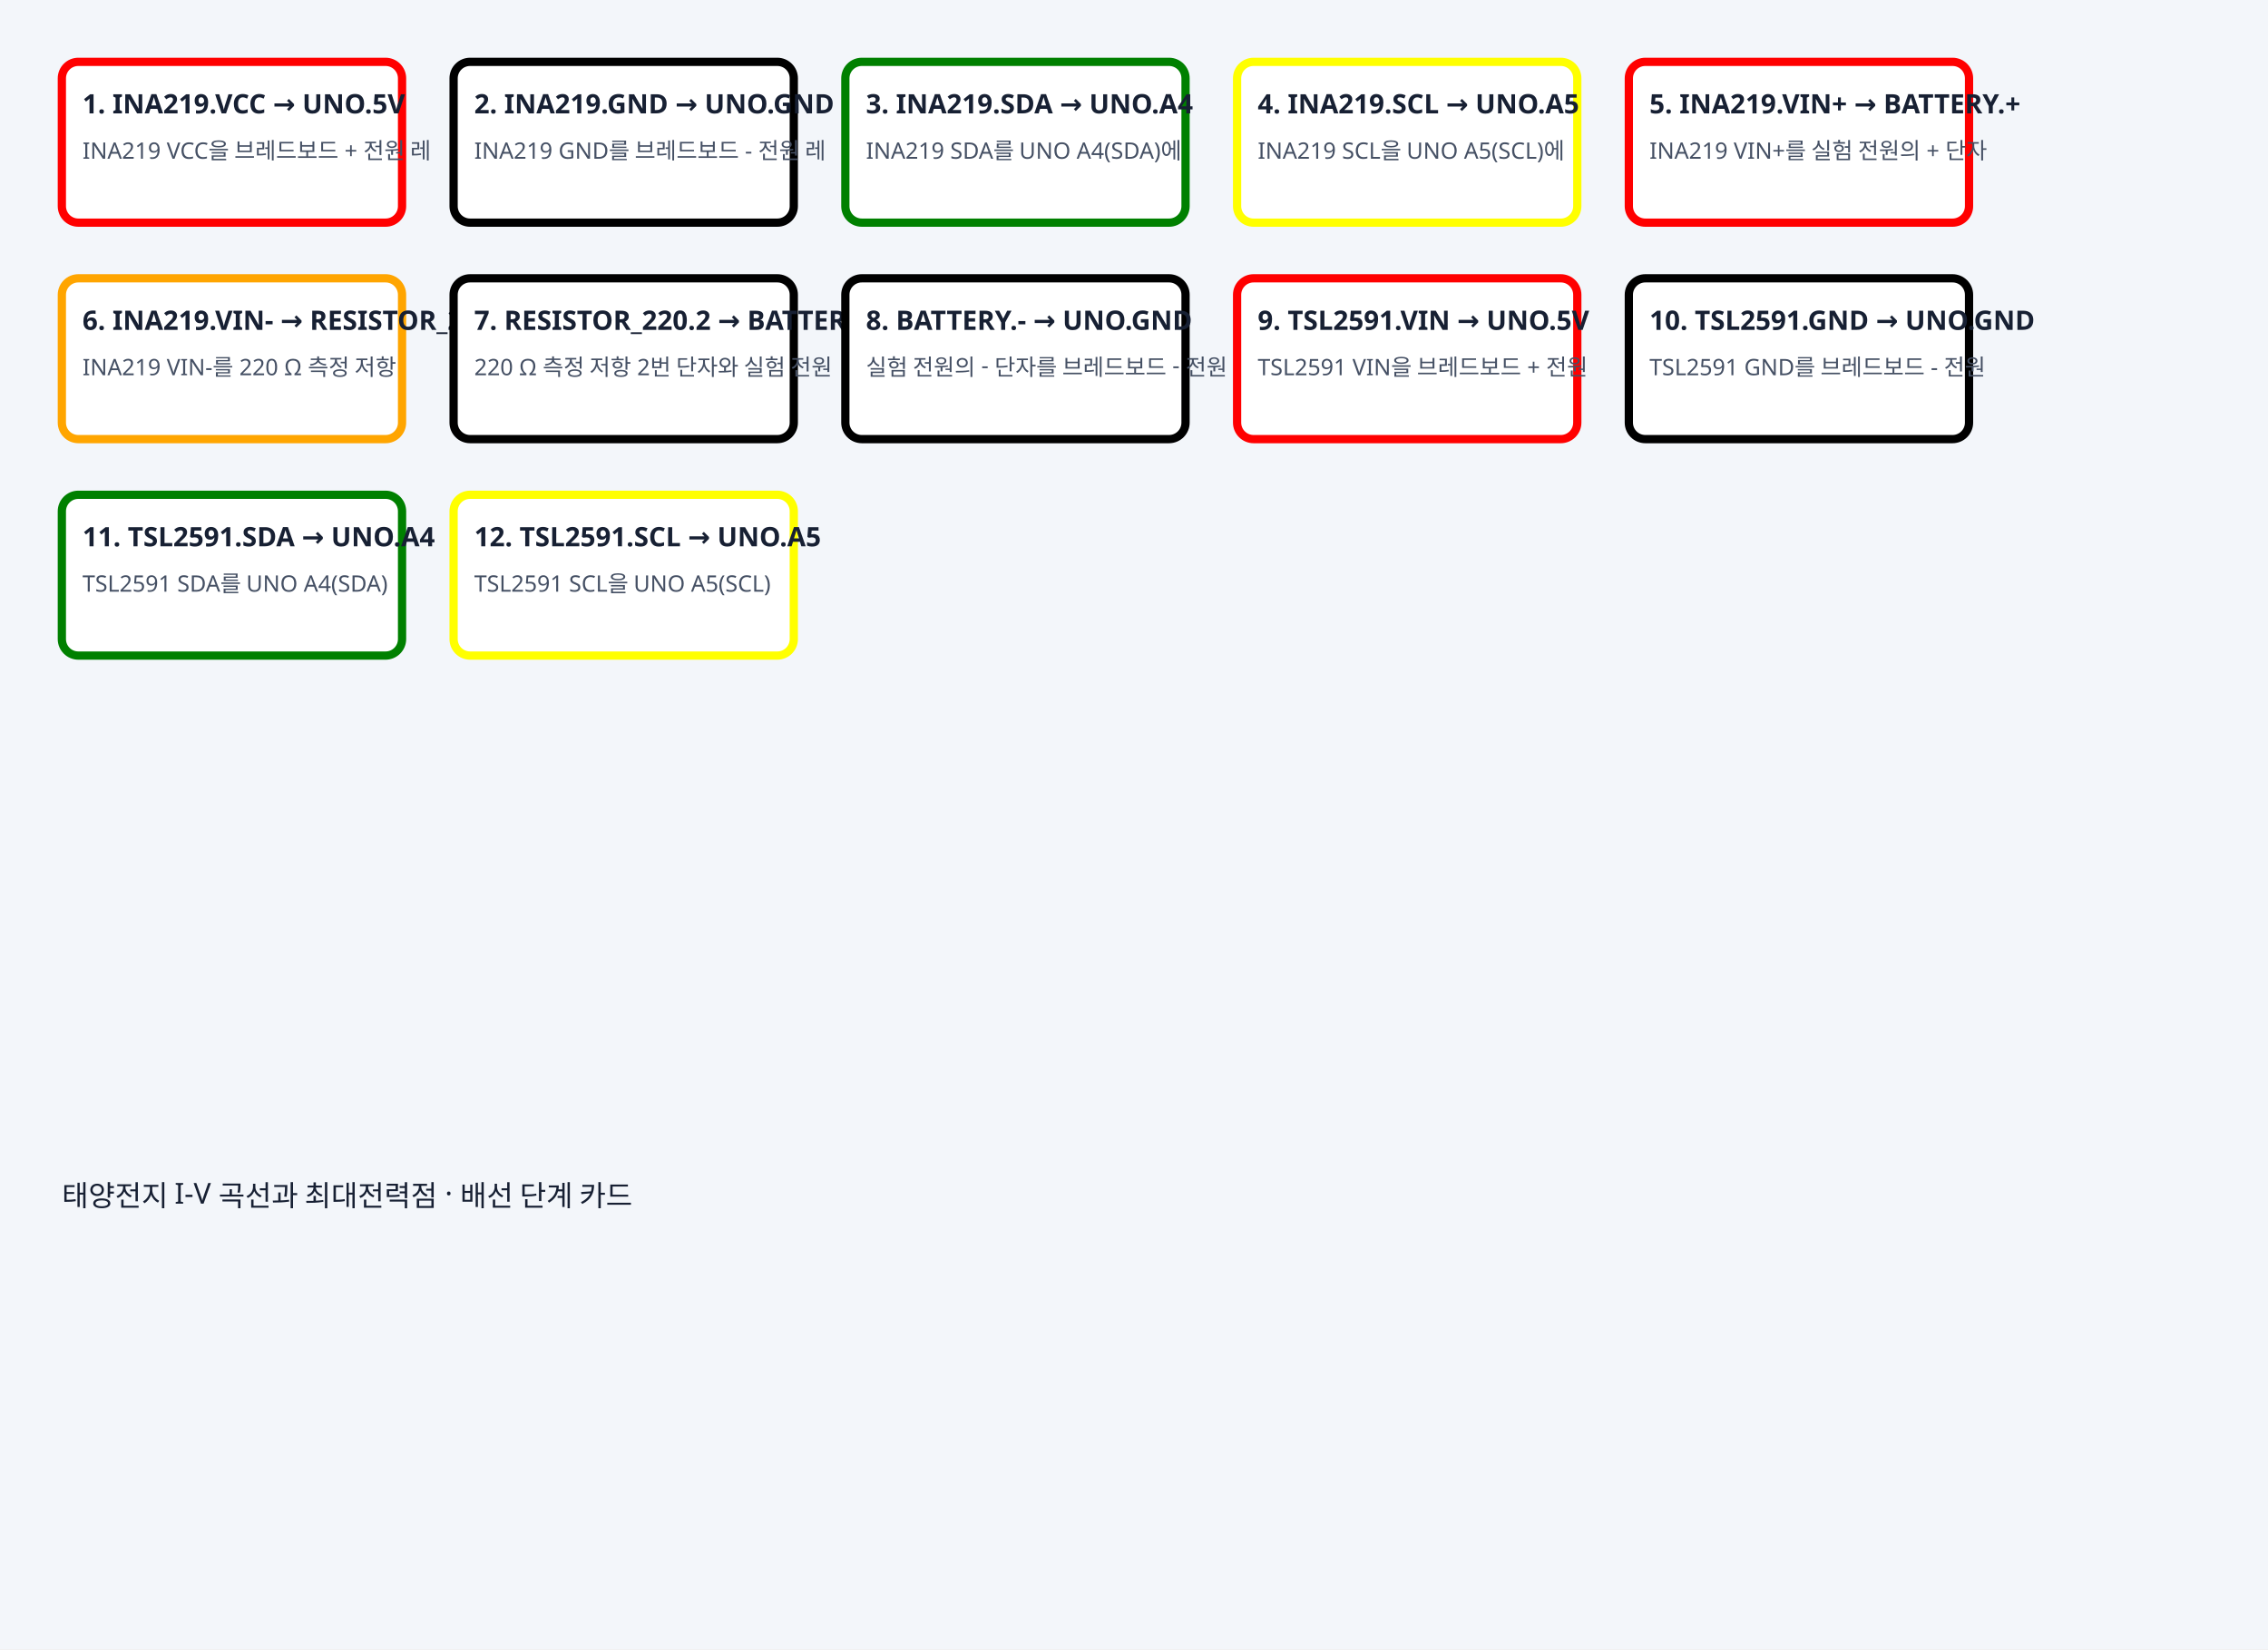
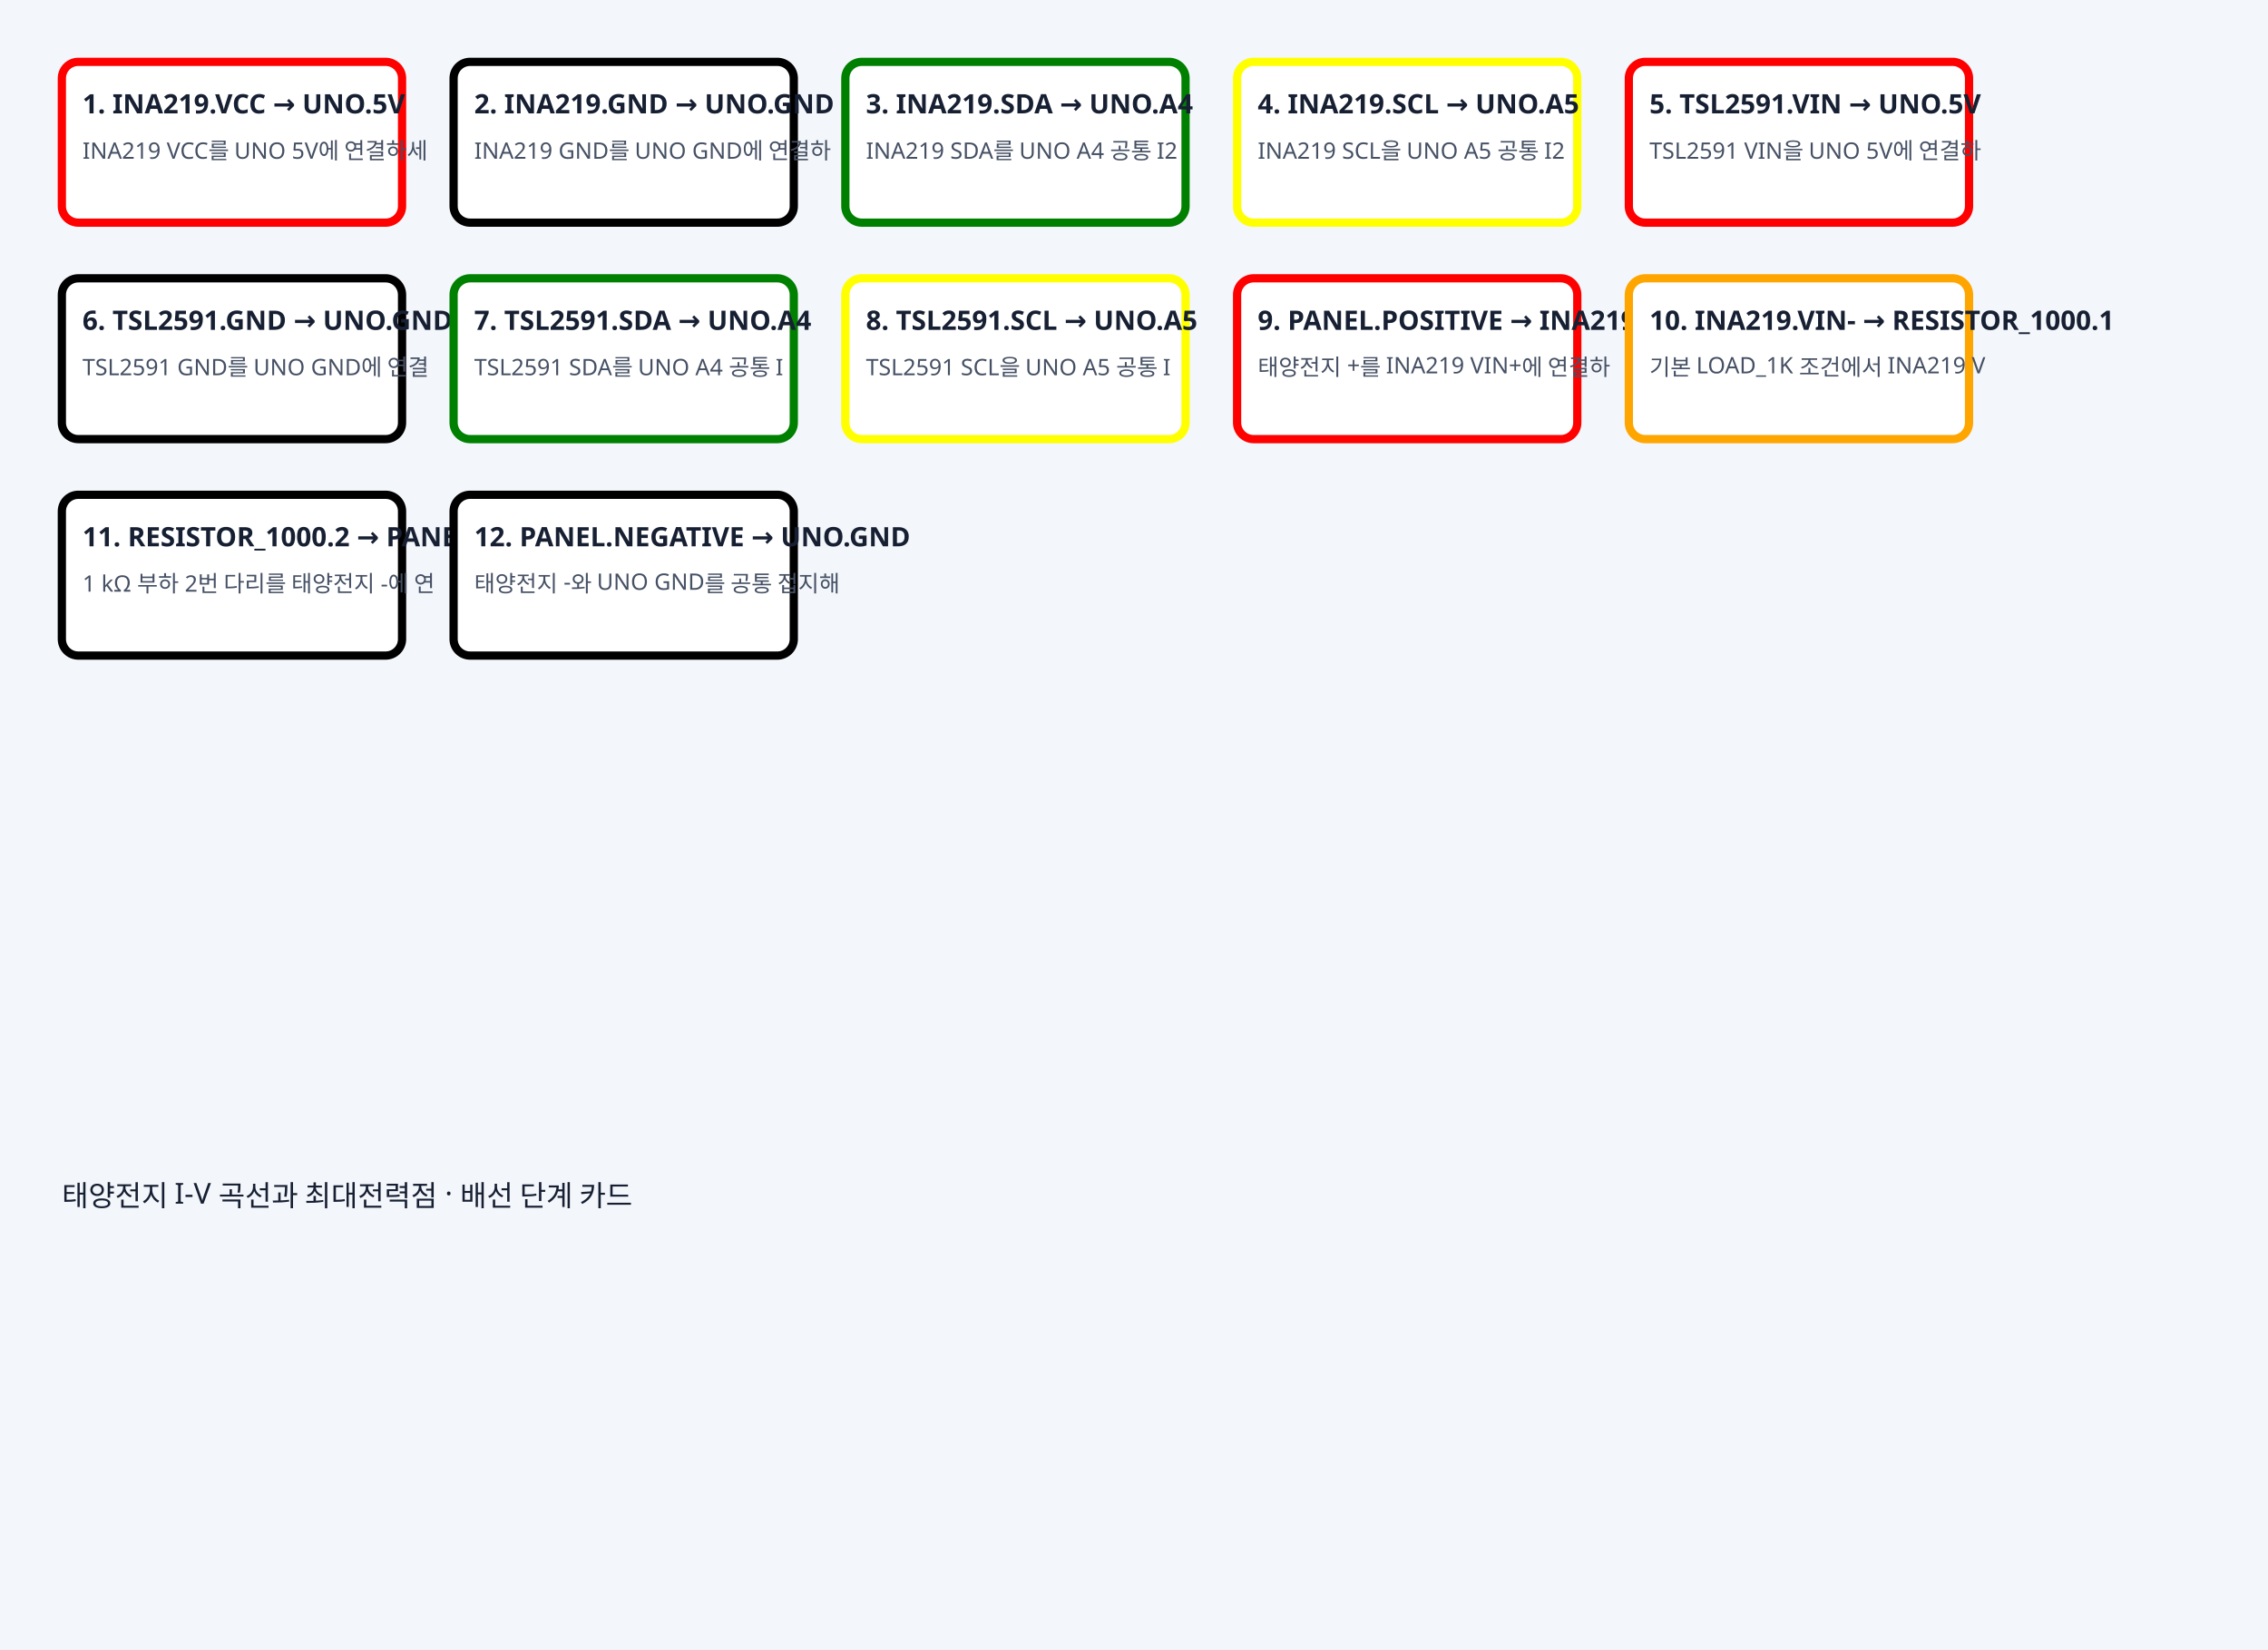
<svg xmlns="http://www.w3.org/2000/svg" width="1100" height="800" viewBox="0 0 1100 800">
  <rect width="100%" height="100%" fill="#f3f6fa" />
  <text x="30" y="585" font-family="sans-serif" font-size="14" fill="#172033">태양전지 I-V 곡선과 최대전력점 · 배선 단계 카드</text>
  <g>
    <rect x="30" y="30" width="165" height="78" rx="8" fill="#ffffff" stroke="red" stroke-width="4" />
    <text x="40" y="55" font-family="sans-serif" font-size="13" font-weight="700" fill="#172033">1. INA219.VCC → UNO.5V</text>
-     <text x="40" y="77" font-family="sans-serif" font-size="11" fill="#455064">INA219 VCC을 브레드보드 + 전원 레</text>
+     <text x="40" y="77" font-family="sans-serif" font-size="11" fill="#455064">INA219 VCC를 UNO 5V에 연결하세</text>
  </g>
  <g>
    <rect x="220" y="30" width="165" height="78" rx="8" fill="#ffffff" stroke="black" stroke-width="4" />
    <text x="230" y="55" font-family="sans-serif" font-size="13" font-weight="700" fill="#172033">2. INA219.GND → UNO.GND</text>
-     <text x="230" y="77" font-family="sans-serif" font-size="11" fill="#455064">INA219 GND를 브레드보드 - 전원 레</text>
+     <text x="230" y="77" font-family="sans-serif" font-size="11" fill="#455064">INA219 GND를 UNO GND에 연결하</text>
  </g>
  <g>
    <rect x="410" y="30" width="165" height="78" rx="8" fill="#ffffff" stroke="green" stroke-width="4" />
    <text x="420" y="55" font-family="sans-serif" font-size="13" font-weight="700" fill="#172033">3. INA219.SDA → UNO.A4</text>
-     <text x="420" y="77" font-family="sans-serif" font-size="11" fill="#455064">INA219 SDA를 UNO A4(SDA)에</text>
+     <text x="420" y="77" font-family="sans-serif" font-size="11" fill="#455064">INA219 SDA를 UNO A4 공통 I2</text>
  </g>
  <g>
    <rect x="600" y="30" width="165" height="78" rx="8" fill="#ffffff" stroke="yellow" stroke-width="4" />
    <text x="610" y="55" font-family="sans-serif" font-size="13" font-weight="700" fill="#172033">4. INA219.SCL → UNO.A5</text>
-     <text x="610" y="77" font-family="sans-serif" font-size="11" fill="#455064">INA219 SCL을 UNO A5(SCL)에</text>
+     <text x="610" y="77" font-family="sans-serif" font-size="11" fill="#455064">INA219 SCL을 UNO A5 공통 I2</text>
  </g>
  <g>
    <rect x="790" y="30" width="165" height="78" rx="8" fill="#ffffff" stroke="red" stroke-width="4" />
-     <text x="800" y="55" font-family="sans-serif" font-size="13" font-weight="700" fill="#172033">5. INA219.VIN+ → BATTERY.+</text>
-     <text x="800" y="77" font-family="sans-serif" font-size="11" fill="#455064">INA219 VIN+를 실험 전원의 + 단자</text>
+     <text x="800" y="55" font-family="sans-serif" font-size="13" font-weight="700" fill="#172033">5. TSL2591.VIN → UNO.5V</text>
+     <text x="800" y="77" font-family="sans-serif" font-size="11" fill="#455064">TSL2591 VIN을 UNO 5V에 연결하</text>
  </g>
  <g>
-     <rect x="30" y="135" width="165" height="78" rx="8" fill="#ffffff" stroke="orange" stroke-width="4" />
-     <text x="40" y="160" font-family="sans-serif" font-size="13" font-weight="700" fill="#172033">6. INA219.VIN- → RESISTOR_220.1</text>
-     <text x="40" y="182" font-family="sans-serif" font-size="11" fill="#455064">INA219 VIN-를 220 Ω 측정 저항</text>
+     <rect x="30" y="135" width="165" height="78" rx="8" fill="#ffffff" stroke="black" stroke-width="4" />
+     <text x="40" y="160" font-family="sans-serif" font-size="13" font-weight="700" fill="#172033">6. TSL2591.GND → UNO.GND</text>
+     <text x="40" y="182" font-family="sans-serif" font-size="11" fill="#455064">TSL2591 GND를 UNO GND에 연결</text>
  </g>
  <g>
-     <rect x="220" y="135" width="165" height="78" rx="8" fill="#ffffff" stroke="black" stroke-width="4" />
-     <text x="230" y="160" font-family="sans-serif" font-size="13" font-weight="700" fill="#172033">7. RESISTOR_220.2 → BATTERY.-</text>
-     <text x="230" y="182" font-family="sans-serif" font-size="11" fill="#455064">220 Ω 측정 저항 2번 단자와 실험 전원</text>
+     <rect x="220" y="135" width="165" height="78" rx="8" fill="#ffffff" stroke="green" stroke-width="4" />
+     <text x="230" y="160" font-family="sans-serif" font-size="13" font-weight="700" fill="#172033">7. TSL2591.SDA → UNO.A4</text>
+     <text x="230" y="182" font-family="sans-serif" font-size="11" fill="#455064">TSL2591 SDA를 UNO A4 공통 I</text>
  </g>
  <g>
-     <rect x="410" y="135" width="165" height="78" rx="8" fill="#ffffff" stroke="black" stroke-width="4" />
-     <text x="420" y="160" font-family="sans-serif" font-size="13" font-weight="700" fill="#172033">8. BATTERY.- → UNO.GND</text>
-     <text x="420" y="182" font-family="sans-serif" font-size="11" fill="#455064">실험 전원의 - 단자를 브레드보드 - 전원 </text>
+     <rect x="410" y="135" width="165" height="78" rx="8" fill="#ffffff" stroke="yellow" stroke-width="4" />
+     <text x="420" y="160" font-family="sans-serif" font-size="13" font-weight="700" fill="#172033">8. TSL2591.SCL → UNO.A5</text>
+     <text x="420" y="182" font-family="sans-serif" font-size="11" fill="#455064">TSL2591 SCL을 UNO A5 공통 I</text>
  </g>
  <g>
    <rect x="600" y="135" width="165" height="78" rx="8" fill="#ffffff" stroke="red" stroke-width="4" />
-     <text x="610" y="160" font-family="sans-serif" font-size="13" font-weight="700" fill="#172033">9. TSL2591.VIN → UNO.5V</text>
-     <text x="610" y="182" font-family="sans-serif" font-size="11" fill="#455064">TSL2591 VIN을 브레드보드 + 전원 </text>
+     <text x="610" y="160" font-family="sans-serif" font-size="13" font-weight="700" fill="#172033">9. PANEL.POSITIVE → INA219.VIN+</text>
+     <text x="610" y="182" font-family="sans-serif" font-size="11" fill="#455064">태양전지 +를 INA219 VIN+에 연결하</text>
  </g>
  <g>
-     <rect x="790" y="135" width="165" height="78" rx="8" fill="#ffffff" stroke="black" stroke-width="4" />
-     <text x="800" y="160" font-family="sans-serif" font-size="13" font-weight="700" fill="#172033">10. TSL2591.GND → UNO.GND</text>
-     <text x="800" y="182" font-family="sans-serif" font-size="11" fill="#455064">TSL2591 GND를 브레드보드 - 전원 </text>
+     <rect x="790" y="135" width="165" height="78" rx="8" fill="#ffffff" stroke="orange" stroke-width="4" />
+     <text x="800" y="160" font-family="sans-serif" font-size="13" font-weight="700" fill="#172033">10. INA219.VIN- → RESISTOR_1000.1</text>
+     <text x="800" y="182" font-family="sans-serif" font-size="11" fill="#455064">기본 LOAD_1K 조건에서 INA219 V</text>
  </g>
  <g>
-     <rect x="30" y="240" width="165" height="78" rx="8" fill="#ffffff" stroke="green" stroke-width="4" />
-     <text x="40" y="265" font-family="sans-serif" font-size="13" font-weight="700" fill="#172033">11. TSL2591.SDA → UNO.A4</text>
-     <text x="40" y="287" font-family="sans-serif" font-size="11" fill="#455064">TSL2591 SDA를 UNO A4(SDA)</text>
+     <rect x="30" y="240" width="165" height="78" rx="8" fill="#ffffff" stroke="black" stroke-width="4" />
+     <text x="40" y="265" font-family="sans-serif" font-size="13" font-weight="700" fill="#172033">11. RESISTOR_1000.2 → PANEL.NEGATIVE</text>
+     <text x="40" y="287" font-family="sans-serif" font-size="11" fill="#455064">1 kΩ 부하 2번 다리를 태양전지 -에 연</text>
  </g>
  <g>
-     <rect x="220" y="240" width="165" height="78" rx="8" fill="#ffffff" stroke="yellow" stroke-width="4" />
-     <text x="230" y="265" font-family="sans-serif" font-size="13" font-weight="700" fill="#172033">12. TSL2591.SCL → UNO.A5</text>
-     <text x="230" y="287" font-family="sans-serif" font-size="11" fill="#455064">TSL2591 SCL을 UNO A5(SCL)</text>
+     <rect x="220" y="240" width="165" height="78" rx="8" fill="#ffffff" stroke="black" stroke-width="4" />
+     <text x="230" y="265" font-family="sans-serif" font-size="13" font-weight="700" fill="#172033">12. PANEL.NEGATIVE → UNO.GND</text>
+     <text x="230" y="287" font-family="sans-serif" font-size="11" fill="#455064">태양전지 -와 UNO GND를 공통 접지해 </text>
  </g>
</svg>
